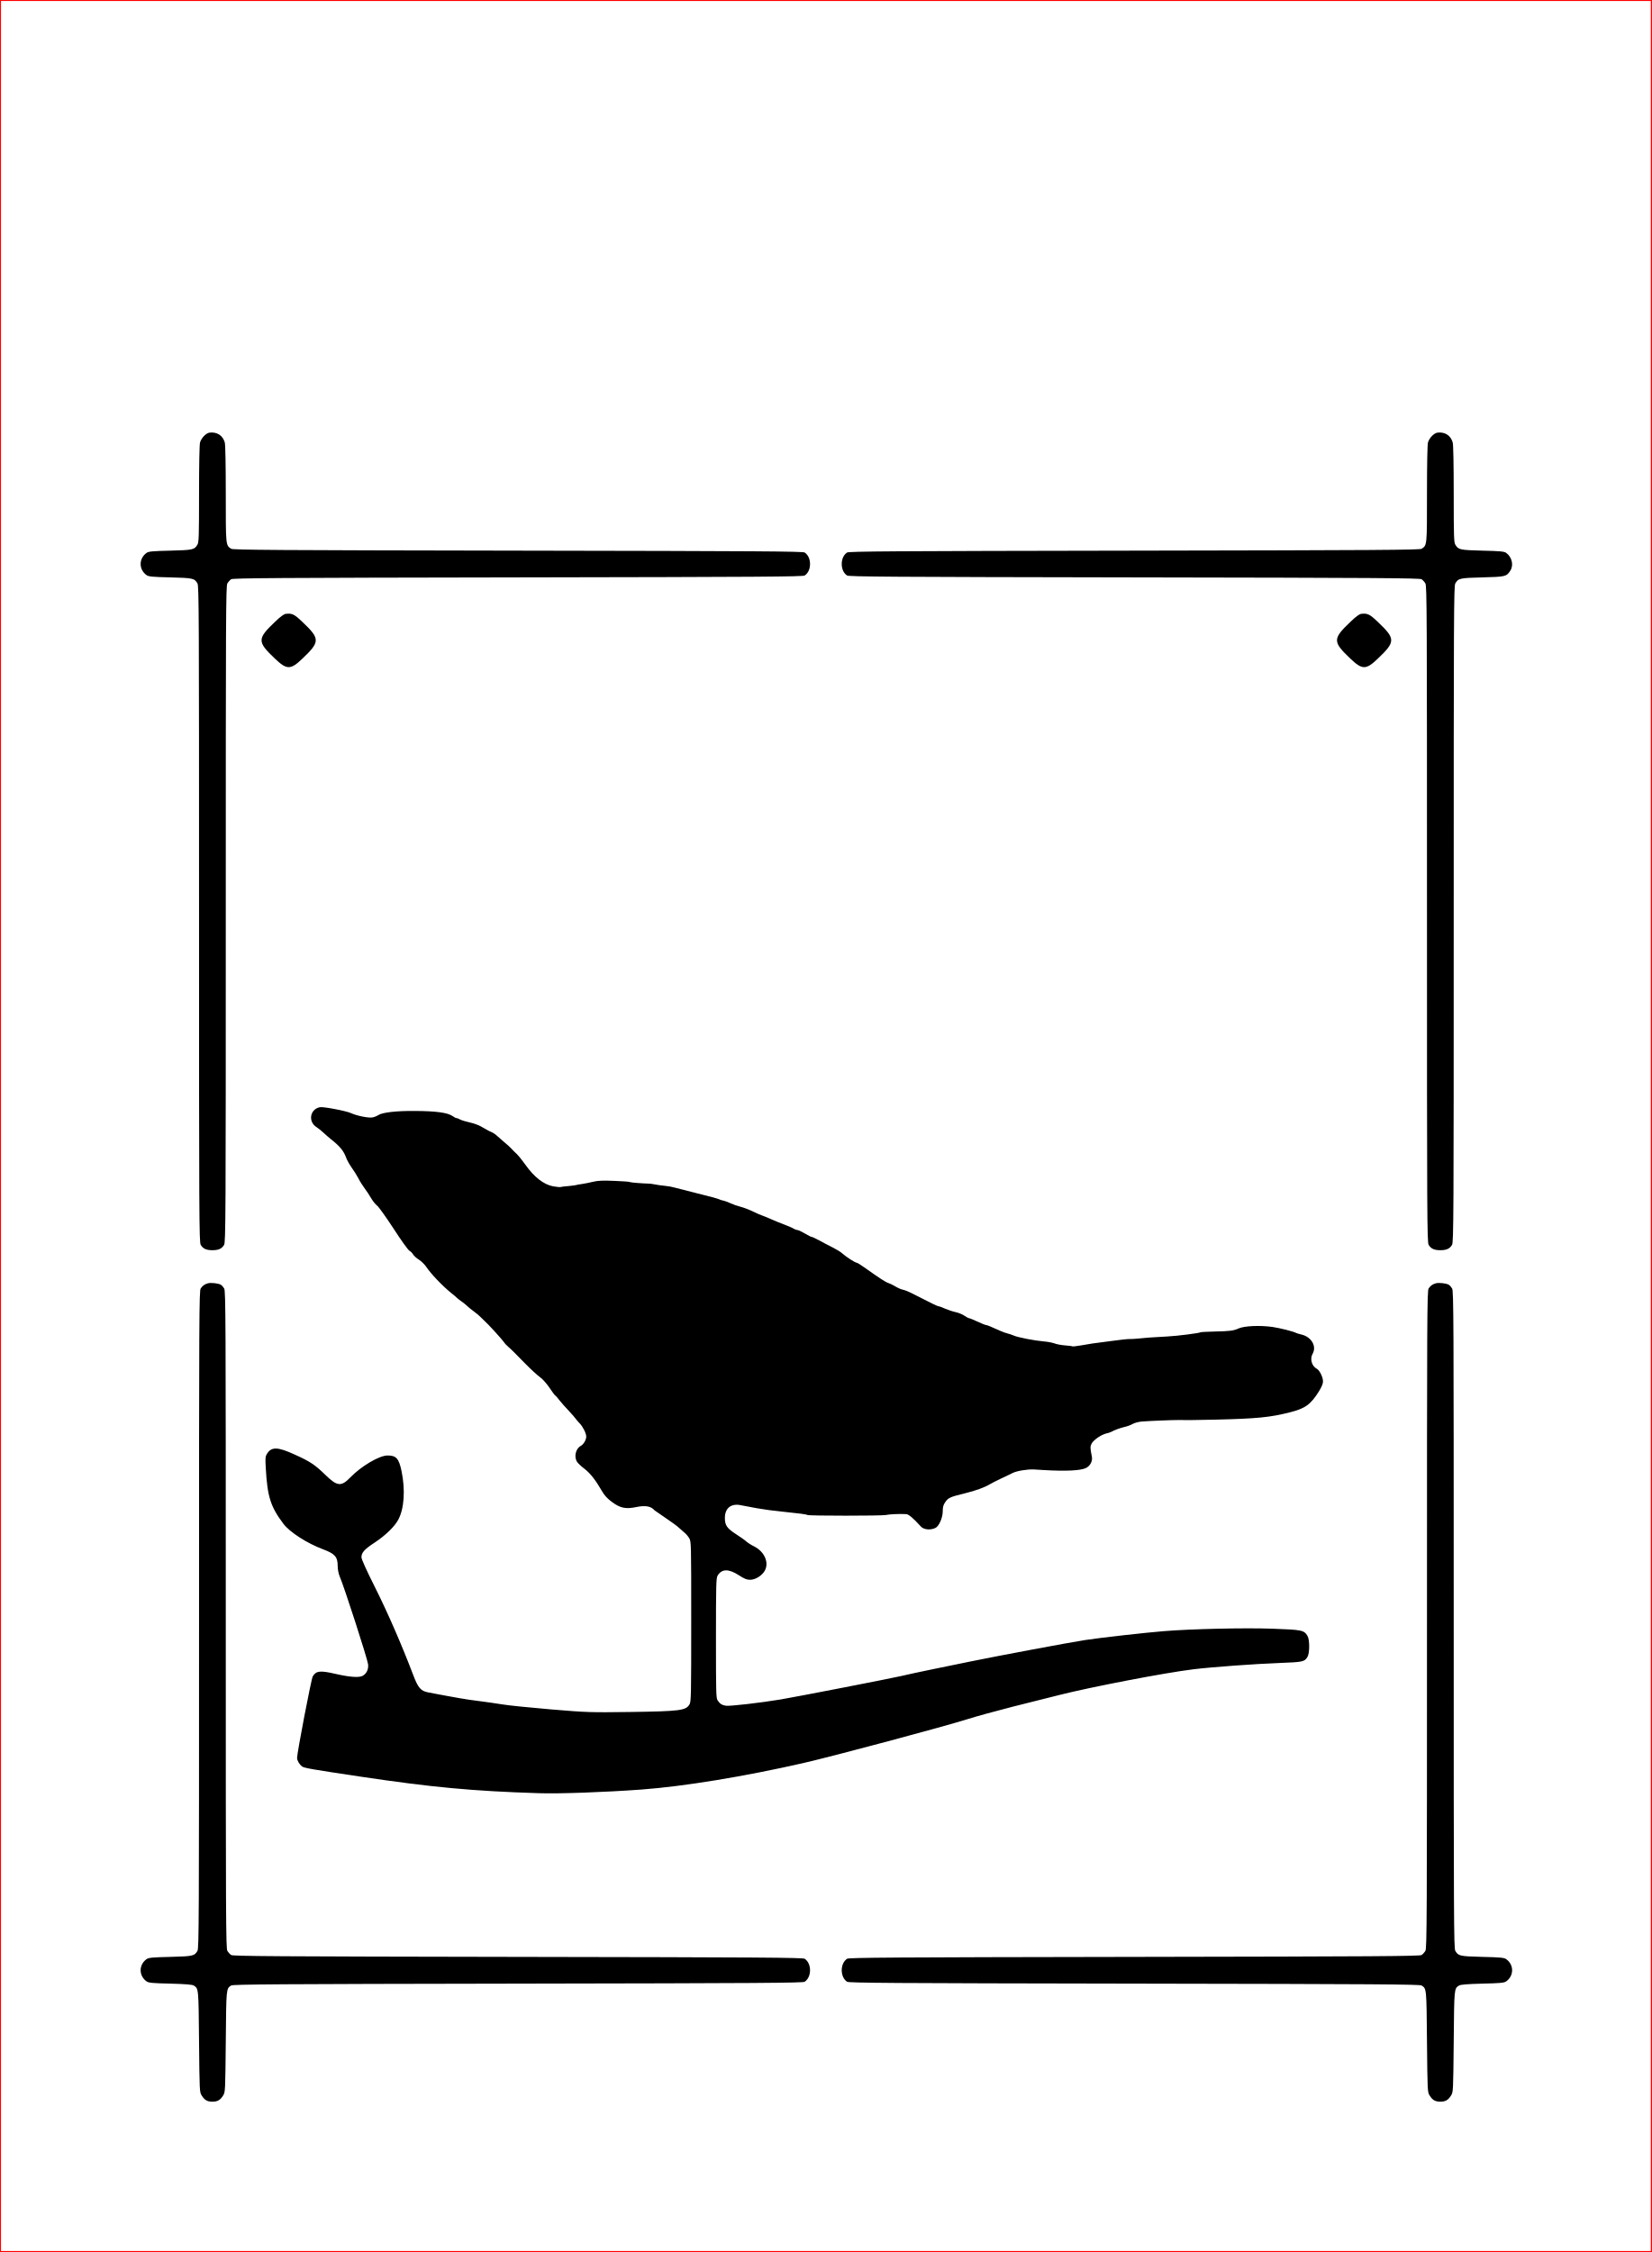
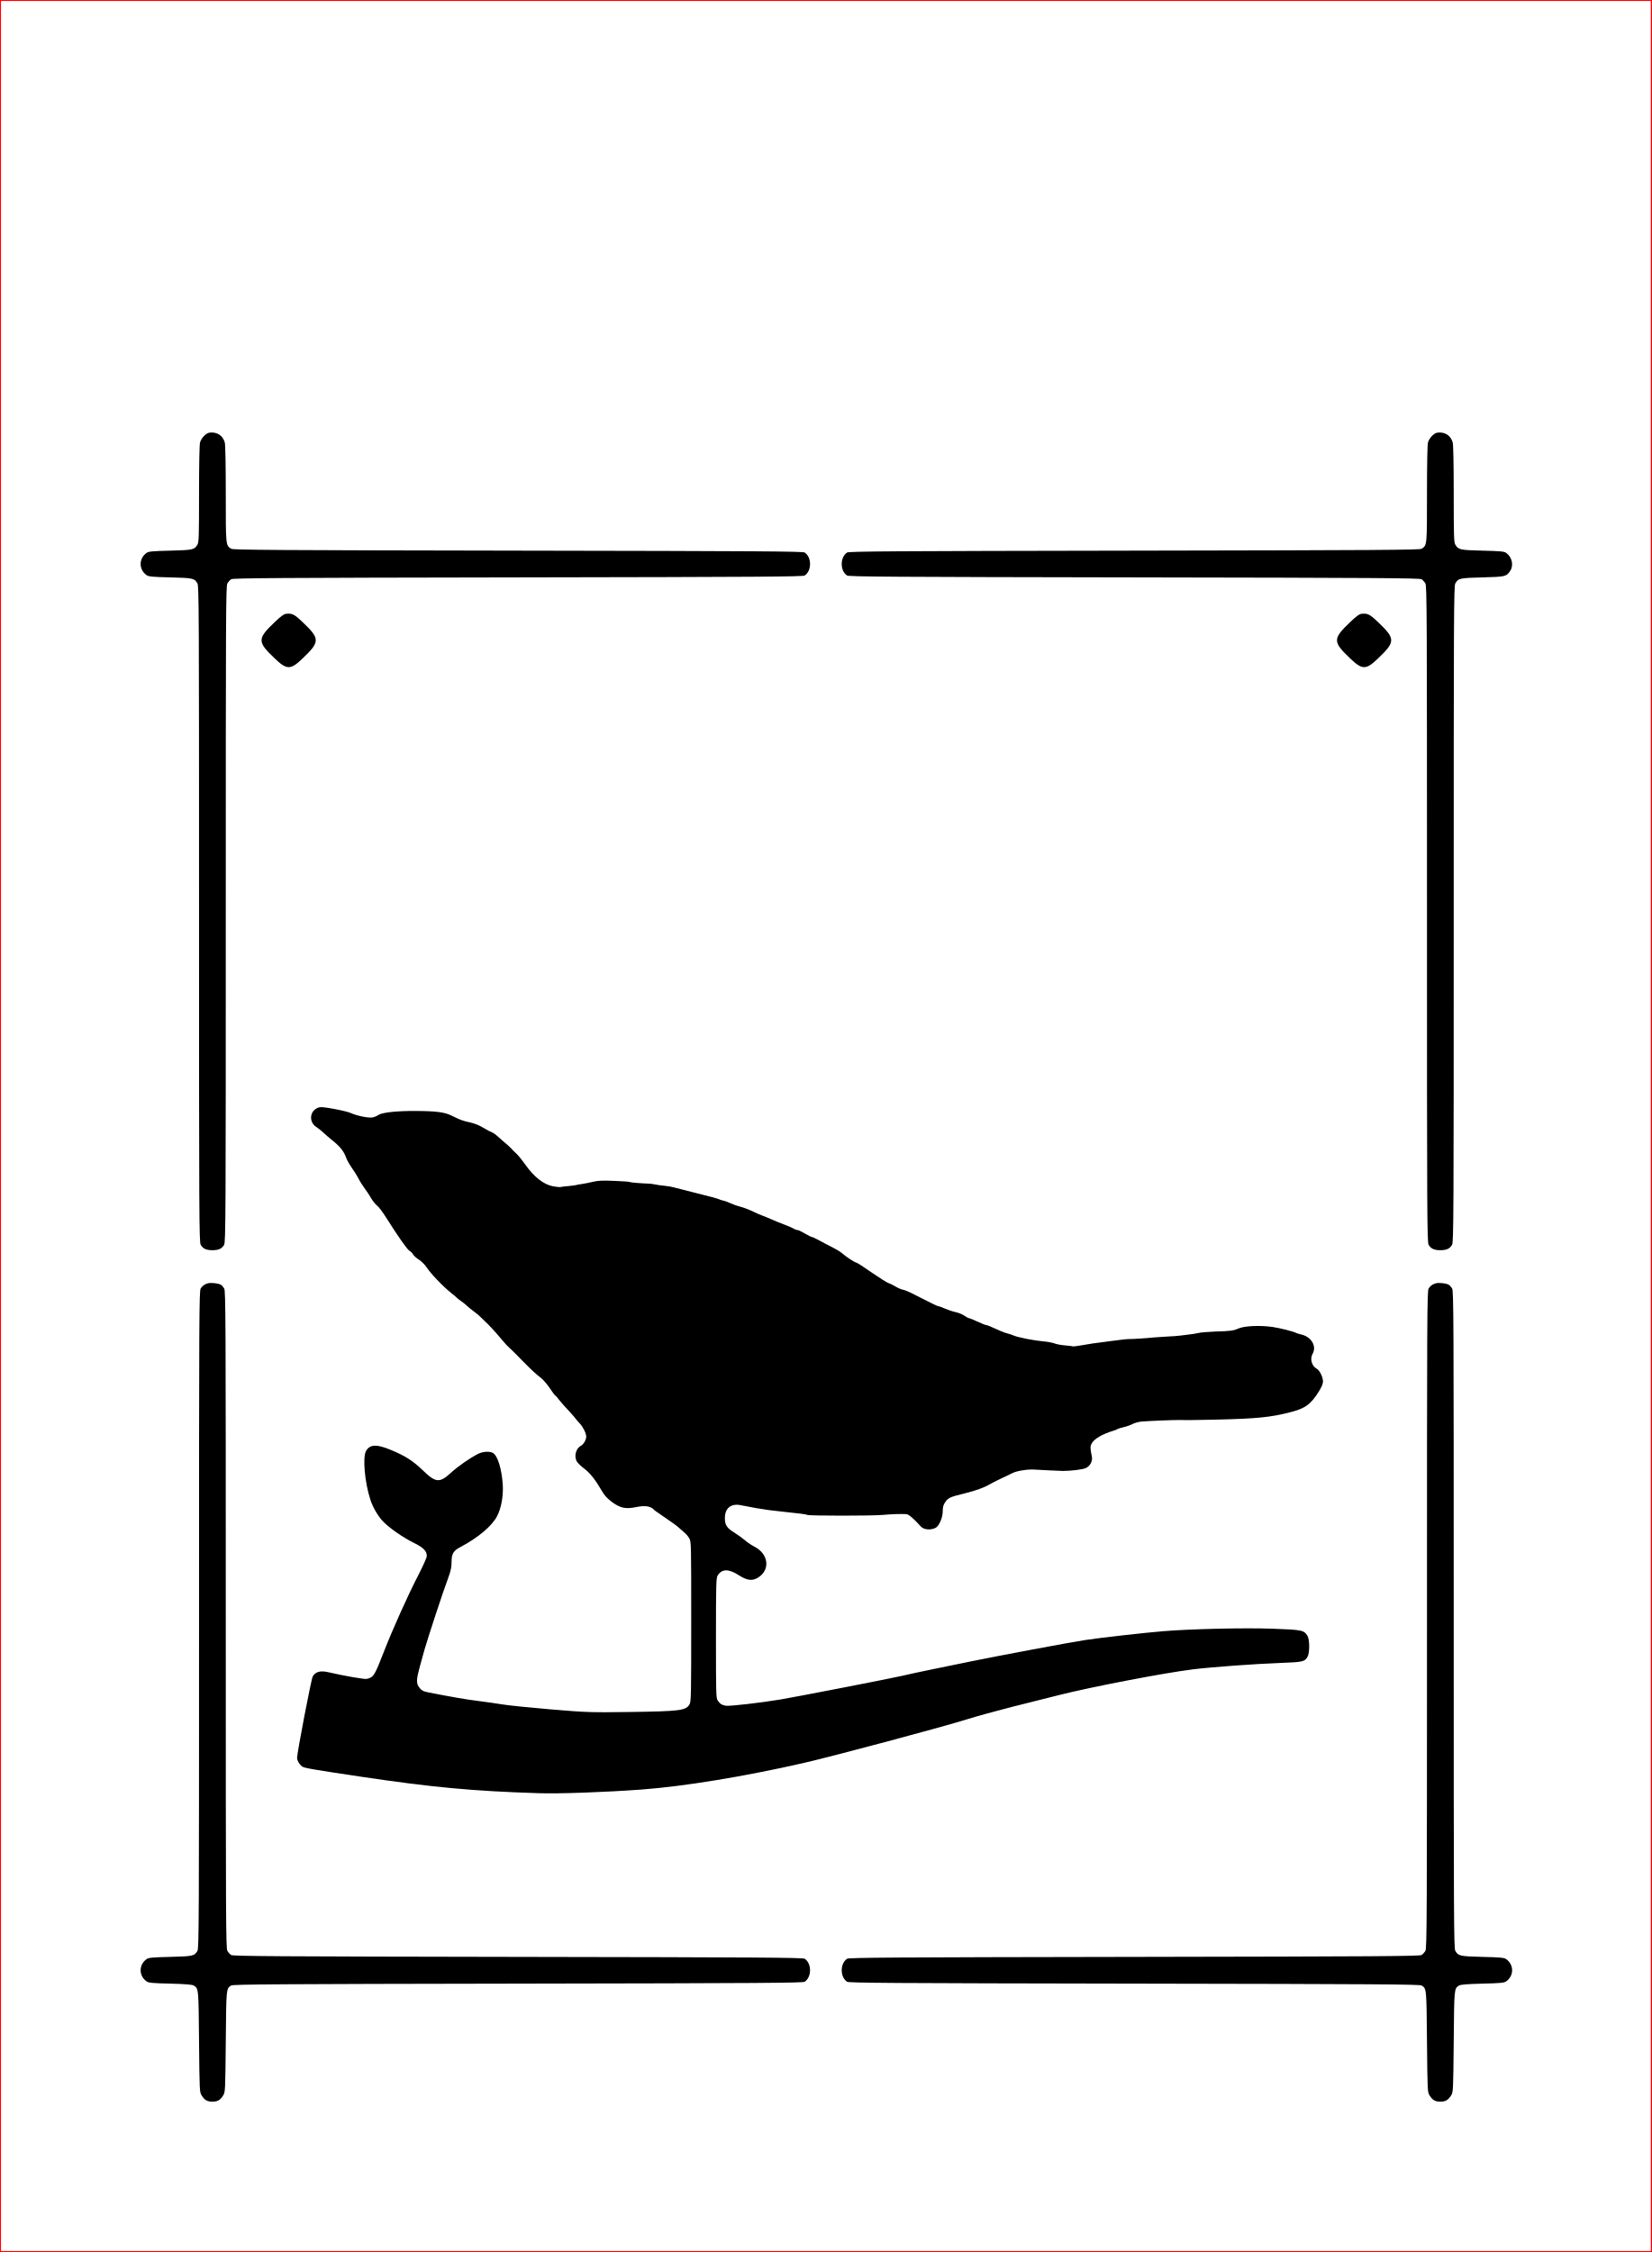
<svg xmlns="http://www.w3.org/2000/svg" version="1.0" width="236.409pt" height="322.299pt" viewBox="0 0 236.409 322.299" preserveAspectRatio="xMidYMid meet">
  <g transform="translate(0,322.2992) scale(0.014173,-0.014173)" fill="#000000" stroke="none">
    <path d="M2118 18372 c-37 -4 -85 -54 -98 -100 -6 -23 -10 -220 -10 -520 0 -428 -2 -487 -16 -511 -31 -52 -44 -55 -274 -61 -179 -4 -219 -8 -239 -22 -81 -57 -81 -169 0 -226 20 -14 60 -18 239 -22 230 -6 243 -9 274 -61 15 -25 16 -307 16 -3339 0 -3075 1 -3314 17 -3340 23 -39 56 -54 118 -54 62 0 95 15 118 54 16 26 17 265 17 3340 0 3032 1 3314 16 3339 9 15 26 34 38 42 18 12 437 15 2896 19 2459 4 2878 7 2896 19 34 23 54 65 54 116 0 51 -20 93 -54 116 -18 12 -437 15 -2896 19 -2459 4 -2878 7 -2896 19 -55 36 -54 30 -54 553 0 300 -4 497 -10 520 -20 71 -78 108 -152 100z" />
    <path d="M14518 18372 c-37 -4 -85 -54 -98 -100 -6 -23 -10 -220 -10 -520 0 -523 1 -517 -54 -553 -18 -12 -438 -15 -2901 -19 -2463 -4 -2883 -7 -2901 -19 -34 -23 -54 -65 -54 -116 0 -51 20 -93 54 -116 18 -12 438 -15 2901 -19 2463 -4 2883 -7 2901 -19 12 -8 29 -27 38 -42 15 -25 16 -307 16 -3339 0 -3075 1 -3314 17 -3340 23 -39 56 -54 118 -54 62 0 95 15 118 54 16 26 17 265 17 3340 0 3032 1 3314 16 3339 31 52 44 55 274 61 233 6 242 8 281 67 37 56 17 139 -42 181 -20 14 -60 18 -239 22 -230 6 -243 9 -274 61 -14 24 -16 83 -16 511 0 300 -4 497 -10 520 -20 71 -78 108 -152 100z" />
    <path d="M2887 16542 c-20 -2 -55 -28 -109 -80 -182 -173 -182 -201 -1 -373 119 -113 157 -114 275 -1 182 173 182 201 1 373 -81 77 -103 88 -166 81z" />
    <path d="M13747 16542 c-20 -2 -55 -28 -109 -80 -182 -173 -182 -201 -1 -373 119 -113 157 -114 275 -1 182 173 182 201 1 373 -81 77 -103 88 -166 81z" />
-     <path d="M3230 11560 c-102 -21 -121 -149 -31 -203 14 -9 44 -33 67 -54 22 -21 57 -51 78 -68 89 -70 127 -117 151 -184 8 -24 35 -71 59 -105 24 -33 53 -81 66 -106 12 -25 39 -67 59 -95 21 -27 52 -75 70 -106 18 -30 45 -63 59 -73 15 -10 89 -114 165 -230 76 -118 148 -218 161 -225 13 -7 30 -24 37 -37 7 -13 34 -38 60 -54 26 -17 59 -50 74 -73 46 -69 162 -191 251 -263 27 -21 54 -44 59 -50 6 -6 26 -22 45 -35 19 -13 44 -33 55 -44 11 -12 43 -37 70 -57 28 -20 59 -47 71 -60 12 -12 30 -30 40 -39 26 -21 172 -181 192 -210 8 -13 28 -35 44 -48 28 -24 70 -65 160 -158 71 -72 128 -125 172 -158 21 -16 60 -61 87 -101 26 -40 52 -74 57 -76 4 -1 23 -23 42 -48 19 -24 61 -72 93 -105 32 -34 65 -72 73 -84 9 -12 26 -32 39 -45 31 -32 65 -99 65 -132 0 -33 -27 -79 -55 -94 -52 -28 -71 -111 -37 -162 10 -15 44 -47 75 -70 57 -44 111 -112 176 -225 27 -46 54 -75 104 -112 83 -60 136 -71 246 -48 89 18 146 8 181 -34 3 -3 52 -37 110 -76 58 -39 119 -83 135 -99 17 -16 42 -38 57 -50 14 -11 36 -36 47 -55 21 -34 21 -40 21 -842 0 -738 -1 -811 -17 -837 -36 -62 -94 -70 -598 -77 -410 -5 -429 -5 -800 26 -209 18 -432 40 -495 51 -63 10 -173 26 -245 35 -111 13 -229 34 -502 86 -75 15 -101 45 -152 180 -112 295 -257 628 -383 879 -86 171 -138 286 -138 305 0 47 29 80 131 147 111 73 204 163 241 233 60 112 72 301 33 490 -27 129 -55 159 -143 158 -84 -1 -266 -109 -375 -222 -91 -94 -132 -90 -249 24 -108 105 -154 136 -311 207 -174 80 -237 81 -282 6 -16 -27 -17 -45 -11 -144 16 -288 49 -390 179 -562 64 -84 238 -196 401 -257 118 -44 146 -76 146 -167 0 -32 8 -75 18 -100 49 -114 280 -830 289 -893 6 -50 -15 -95 -55 -117 -37 -20 -131 -13 -275 20 -155 36 -195 31 -229 -26 -15 -26 -158 -770 -158 -823 0 -26 23 -65 50 -86 20 -16 111 -31 585 -102 729 -109 1139 -147 1805 -168 208 -7 671 10 1040 37 431 32 1039 132 1635 268 301 69 1424 369 1660 444 88 28 290 83 450 124 159 40 371 93 470 118 314 80 1067 225 1355 260 187 23 627 55 875 64 235 9 249 12 279 63 22 38 22 171 0 209 -36 60 -54 63 -354 74 -279 10 -822 -2 -1100 -25 -176 -14 -640 -66 -795 -90 -145 -22 -887 -161 -1150 -215 -93 -19 -267 -55 -385 -79 -118 -24 -262 -55 -320 -69 -118 -27 -1043 -207 -1220 -237 -199 -33 -511 -69 -549 -63 -41 7 -60 18 -84 54 -16 22 -17 76 -17 628 0 538 2 607 16 631 41 70 111 72 213 6 58 -37 81 -47 115 -47 52 0 116 38 146 87 50 81 3 195 -103 249 -31 15 -68 39 -82 52 -14 13 -61 46 -103 73 -91 59 -112 89 -112 163 0 101 64 151 166 128 22 -5 91 -18 154 -29 106 -18 141 -22 270 -36 168 -17 233 -26 244 -33 15 -9 749 -9 791 0 36 8 138 13 206 9 25 -1 73 -42 148 -125 29 -33 99 -39 148 -14 36 18 73 103 73 168 0 42 6 64 24 90 31 46 48 54 196 90 116 29 200 59 260 95 14 9 59 31 100 51 41 19 98 46 125 60 44 22 149 39 215 36 8 -1 53 -4 100 -6 219 -13 370 -6 425 20 43 20 70 70 61 115 -18 90 -18 103 -2 133 20 37 98 90 146 101 19 4 41 11 50 16 37 20 89 39 135 50 28 6 65 20 84 31 19 11 59 21 90 24 76 6 318 16 361 15 92 -1 172 -1 380 4 424 10 556 23 756 74 155 39 210 79 293 212 27 43 41 78 41 99 0 44 -34 114 -63 129 -51 27 -71 100 -42 151 44 77 -13 172 -115 195 -19 4 -41 11 -50 15 -29 16 -166 50 -240 61 -129 18 -285 11 -345 -16 -48 -22 -87 -27 -235 -30 -76 -2 -143 -5 -147 -8 -15 -9 -232 -37 -333 -42 -167 -9 -234 -14 -295 -21 -33 -3 -73 -6 -89 -5 -16 1 -99 -8 -185 -20 -86 -12 -171 -23 -189 -25 -18 -3 -69 -11 -114 -19 -45 -8 -85 -12 -88 -10 -4 3 -39 7 -78 10 -38 3 -85 12 -104 20 -19 7 -68 17 -109 20 -93 8 -264 41 -304 60 -16 7 -43 16 -60 20 -16 4 -48 15 -70 25 -103 46 -136 60 -146 60 -9 0 -45 15 -136 56 -17 8 -35 14 -40 14 -4 0 -25 11 -45 25 -20 14 -60 30 -89 36 -28 6 -76 22 -106 35 -29 13 -59 24 -66 24 -10 0 -67 28 -279 136 -25 13 -61 27 -80 31 -18 3 -53 19 -78 34 -25 15 -56 30 -70 34 -27 8 -95 53 -227 147 -44 32 -86 58 -93 58 -15 0 -109 61 -145 94 -16 15 -61 42 -99 61 -39 19 -99 51 -134 70 -34 19 -68 35 -75 35 -6 0 -38 16 -70 35 -32 19 -66 35 -75 35 -10 0 -26 6 -37 13 -11 8 -54 26 -95 42 -41 15 -102 40 -135 55 -33 15 -71 30 -85 35 -14 4 -56 22 -95 41 -38 19 -96 41 -128 49 -32 8 -76 24 -98 34 -22 11 -54 23 -72 27 -17 3 -38 10 -47 15 -8 5 -105 31 -215 58 -110 28 -216 55 -235 60 -19 6 -62 14 -95 17 -33 3 -78 9 -100 14 -22 4 -47 8 -55 8 -72 2 -191 11 -199 16 -5 4 -76 9 -158 12 -115 5 -163 3 -214 -9 -36 -9 -88 -19 -115 -23 -27 -3 -52 -8 -55 -10 -4 -2 -37 -6 -75 -10 -38 -3 -75 -7 -83 -10 -8 -2 -41 1 -75 7 -96 18 -193 94 -281 219 -29 41 -68 89 -86 107 -19 17 -45 43 -58 58 -14 15 -45 43 -70 63 -24 21 -57 49 -73 64 -16 15 -39 30 -50 34 -12 4 -50 24 -85 45 -40 25 -89 44 -135 54 -40 9 -85 22 -100 30 -14 8 -31 15 -38 15 -7 0 -24 9 -39 20 -51 35 -164 51 -381 52 -188 2 -331 -15 -370 -42 -14 -9 -40 -20 -58 -23 -39 -8 -158 16 -217 43 -50 23 -281 67 -315 60z" />
+     <path d="M3230 11560 c-102 -21 -121 -149 -31 -203 14 -9 44 -33 67 -54 22 -21 57 -51 78 -68 89 -70 127 -117 151 -184 8 -24 35 -71 59 -105 24 -33 53 -81 66 -106 12 -25 39 -67 59 -95 21 -27 52 -75 70 -106 18 -30 45 -63 59 -73 15 -10 56 -64 91 -120 123 -195 214 -324 236 -336 13 -7 29 -23 36 -36 7 -13 34 -38 60 -54 26 -17 59 -50 74 -73 46 -69 162 -191 251 -263 27 -21 54 -44 59 -50 6 -6 26 -22 45 -35 19 -13 44 -33 55 -44 11 -12 43 -37 70 -57 28 -20 59 -47 71 -60 12 -12 30 -30 40 -39 28 -23 112 -114 174 -189 30 -36 62 -70 70 -76 15 -12 63 -59 152 -151 71 -72 128 -125 172 -158 21 -16 60 -61 87 -101 26 -40 52 -74 57 -76 4 -1 23 -23 42 -48 19 -24 61 -72 93 -105 32 -34 65 -72 73 -84 9 -12 26 -32 39 -45 31 -32 65 -99 65 -132 0 -33 -27 -79 -55 -94 -52 -28 -71 -111 -37 -162 10 -15 44 -47 75 -70 57 -44 111 -112 176 -225 27 -46 54 -75 104 -112 83 -60 136 -71 246 -48 89 18 146 8 181 -34 3 -3 52 -37 110 -76 58 -39 119 -83 135 -99 17 -16 42 -38 57 -50 14 -11 36 -36 47 -55 21 -34 21 -40 21 -842 0 -738 -1 -811 -17 -837 -36 -62 -94 -70 -598 -77 -410 -5 -429 -5 -800 26 -209 18 -432 40 -495 51 -63 10 -173 26 -245 35 -110 13 -272 41 -500 86 -55 11 -72 21 -98 59 -23 34 -21 79 8 185 14 50 37 133 51 185 31 110 189 592 240 727 26 71 34 107 34 159 0 86 17 115 94 155 175 93 311 208 364 306 44 84 66 205 59 323 -11 158 -51 289 -98 318 -32 20 -101 16 -150 -8 -83 -42 -207 -128 -277 -193 -113 -103 -152 -100 -281 25 -101 98 -182 149 -326 208 -142 59 -209 56 -248 -10 -37 -62 -14 -322 44 -496 24 -75 78 -166 127 -217 64 -66 203 -163 305 -213 102 -50 137 -84 137 -137 0 -14 -36 -94 -79 -179 -109 -209 -269 -566 -353 -783 -96 -247 -105 -263 -176 -278 -22 -5 -239 33 -379 66 -86 21 -136 8 -165 -41 -15 -26 -158 -770 -158 -823 0 -26 23 -65 50 -86 20 -16 111 -31 585 -102 729 -109 1139 -147 1805 -168 208 -7 671 10 1040 37 431 32 1039 132 1635 268 301 69 1424 369 1660 444 88 28 290 83 450 124 159 40 371 93 470 118 314 80 1067 225 1355 260 187 23 627 55 875 64 235 9 249 12 279 63 22 38 22 171 0 209 -36 60 -54 63 -354 74 -279 10 -822 -2 -1100 -25 -176 -14 -640 -66 -795 -90 -145 -22 -887 -161 -1150 -215 -93 -19 -267 -55 -385 -79 -118 -24 -262 -55 -320 -69 -118 -27 -1043 -207 -1220 -237 -199 -33 -511 -69 -549 -63 -41 7 -60 18 -84 54 -16 22 -17 76 -17 628 0 538 2 607 16 631 41 70 111 72 213 6 85 -55 137 -61 196 -25 126 78 107 240 -38 313 -30 16 -72 44 -93 63 -22 19 -69 53 -105 76 -80 49 -99 78 -99 150 0 101 64 151 166 128 22 -5 91 -18 154 -29 106 -18 141 -22 270 -36 166 -17 233 -26 243 -32 16 -10 660 -10 762 0 94 8 175 11 236 8 25 -1 73 -42 148 -125 29 -33 99 -39 148 -14 36 18 73 103 73 168 0 42 6 64 24 90 31 46 48 54 196 90 116 29 200 59 260 95 14 9 59 31 100 51 41 19 98 46 125 60 44 22 152 39 215 35 66 -4 271 -14 295 -14 80 0 201 15 230 29 43 20 70 70 61 115 -18 90 -18 103 -2 133 25 47 107 95 216 128 19 5 40 14 45 18 6 4 35 13 65 20 30 7 70 21 89 32 19 10 59 21 90 24 76 6 318 16 361 15 92 -1 172 -1 380 4 424 10 556 23 756 74 155 39 210 79 293 212 27 43 41 78 41 99 0 44 -34 114 -63 129 -51 27 -71 100 -42 151 44 77 -13 172 -115 195 -19 4 -41 11 -50 15 -29 16 -166 50 -240 61 -129 18 -284 11 -345 -16 -49 -22 -82 -26 -227 -30 -76 -3 -156 -9 -176 -15 -21 -5 -63 -12 -93 -15 -30 -3 -70 -8 -89 -11 -19 -3 -80 -8 -135 -10 -55 -3 -116 -7 -135 -9 -72 -8 -216 -17 -244 -16 -16 1 -99 -8 -185 -20 -86 -12 -171 -23 -189 -25 -18 -3 -69 -11 -114 -19 -45 -8 -85 -12 -88 -10 -4 3 -39 7 -78 10 -38 3 -85 12 -104 20 -19 7 -68 17 -109 20 -93 8 -264 41 -304 60 -16 7 -43 16 -60 20 -16 4 -48 15 -70 25 -103 46 -136 60 -146 60 -9 0 -45 15 -136 56 -17 8 -35 14 -40 14 -4 0 -25 11 -45 25 -20 14 -60 30 -89 36 -28 6 -76 22 -106 35 -29 13 -59 24 -66 24 -10 0 -67 28 -279 136 -25 13 -61 27 -80 31 -18 3 -53 19 -78 34 -25 15 -56 30 -70 34 -14 4 -89 52 -168 106 -78 55 -147 99 -153 99 -14 0 -109 62 -144 94 -16 15 -61 42 -99 61 -39 19 -99 51 -134 70 -34 19 -68 35 -75 35 -6 0 -38 16 -70 35 -32 19 -66 35 -75 35 -10 0 -26 6 -37 13 -11 8 -54 26 -95 42 -41 15 -102 40 -135 55 -33 15 -71 30 -85 35 -14 4 -56 22 -95 41 -38 19 -96 41 -128 49 -32 8 -76 24 -98 34 -22 11 -54 23 -72 27 -17 3 -38 10 -47 15 -8 5 -105 31 -215 58 -110 28 -216 55 -235 60 -19 6 -62 14 -95 17 -33 3 -78 9 -100 14 -22 4 -47 8 -55 8 -72 2 -191 11 -199 16 -5 4 -76 9 -158 12 -115 5 -163 3 -214 -9 -36 -9 -88 -19 -115 -23 -27 -3 -52 -8 -55 -10 -4 -2 -37 -6 -75 -10 -38 -3 -75 -7 -83 -10 -8 -2 -41 1 -75 7 -96 18 -193 94 -281 219 -29 41 -68 89 -86 107 -19 17 -45 43 -58 58 -14 15 -45 43 -70 63 -24 21 -57 49 -73 64 -16 15 -39 30 -50 34 -12 4 -50 24 -85 45 -40 25 -90 45 -135 55 -71 15 -97 24 -188 69 -71 35 -154 46 -365 47 -189 1 -337 -15 -375 -41 -14 -10 -40 -21 -58 -24 -39 -8 -158 16 -217 43 -50 23 -281 67 -315 60z" />
    <path d="M2100 9782 c-34 -10 -53 -23 -73 -52 -16 -23 -17 -244 -17 -3343 0 -3039 -1 -3321 -16 -3346 -31 -52 -44 -55 -274 -61 -179 -4 -219 -8 -239 -22 -81 -57 -81 -169 0 -226 20 -14 60 -18 239 -22 156 -4 221 -10 236 -19 50 -32 49 -23 54 -566 5 -503 5 -510 27 -545 29 -46 56 -62 108 -62 52 0 79 16 108 62 22 35 22 42 27 545 5 542 4 533 54 566 18 12 456 15 2896 19 2459 4 2878 7 2896 19 72 48 72 184 0 232 -18 12 -437 15 -2896 19 -2459 4 -2878 7 -2896 19 -12 8 -29 27 -38 42 -15 25 -16 307 -16 3344 0 3037 -1 3319 -16 3344 -9 15 -24 33 -34 38 -23 15 -99 23 -130 15z" />
    <path d="M14500 9782 c-34 -10 -53 -23 -73 -52 -16 -23 -17 -244 -17 -3343 0 -3039 -1 -3321 -16 -3346 -9 -15 -26 -34 -38 -42 -18 -12 -438 -15 -2901 -19 -2463 -4 -2883 -7 -2901 -19 -72 -48 -72 -184 0 -232 18 -12 438 -15 2901 -19 2444 -4 2883 -7 2901 -19 50 -33 49 -24 54 -566 5 -503 5 -510 27 -545 29 -46 56 -62 108 -62 52 0 79 16 108 62 22 35 22 42 27 545 5 543 4 534 54 566 15 9 80 15 236 19 179 4 219 8 239 22 81 57 81 169 0 226 -20 14 -60 18 -239 22 -230 6 -243 9 -274 61 -15 25 -16 307 -16 3344 0 3037 -1 3319 -16 3344 -9 15 -24 33 -34 38 -23 15 -99 23 -130 15z" />
  </g>
  <g transform="scale(2.834646)">
    <rect x="0" y="0" width="83.4" height="113.7" fill="none" stroke="#ff0000" stroke-width="0.1" id="panel-outline" />
  </g>
</svg>
